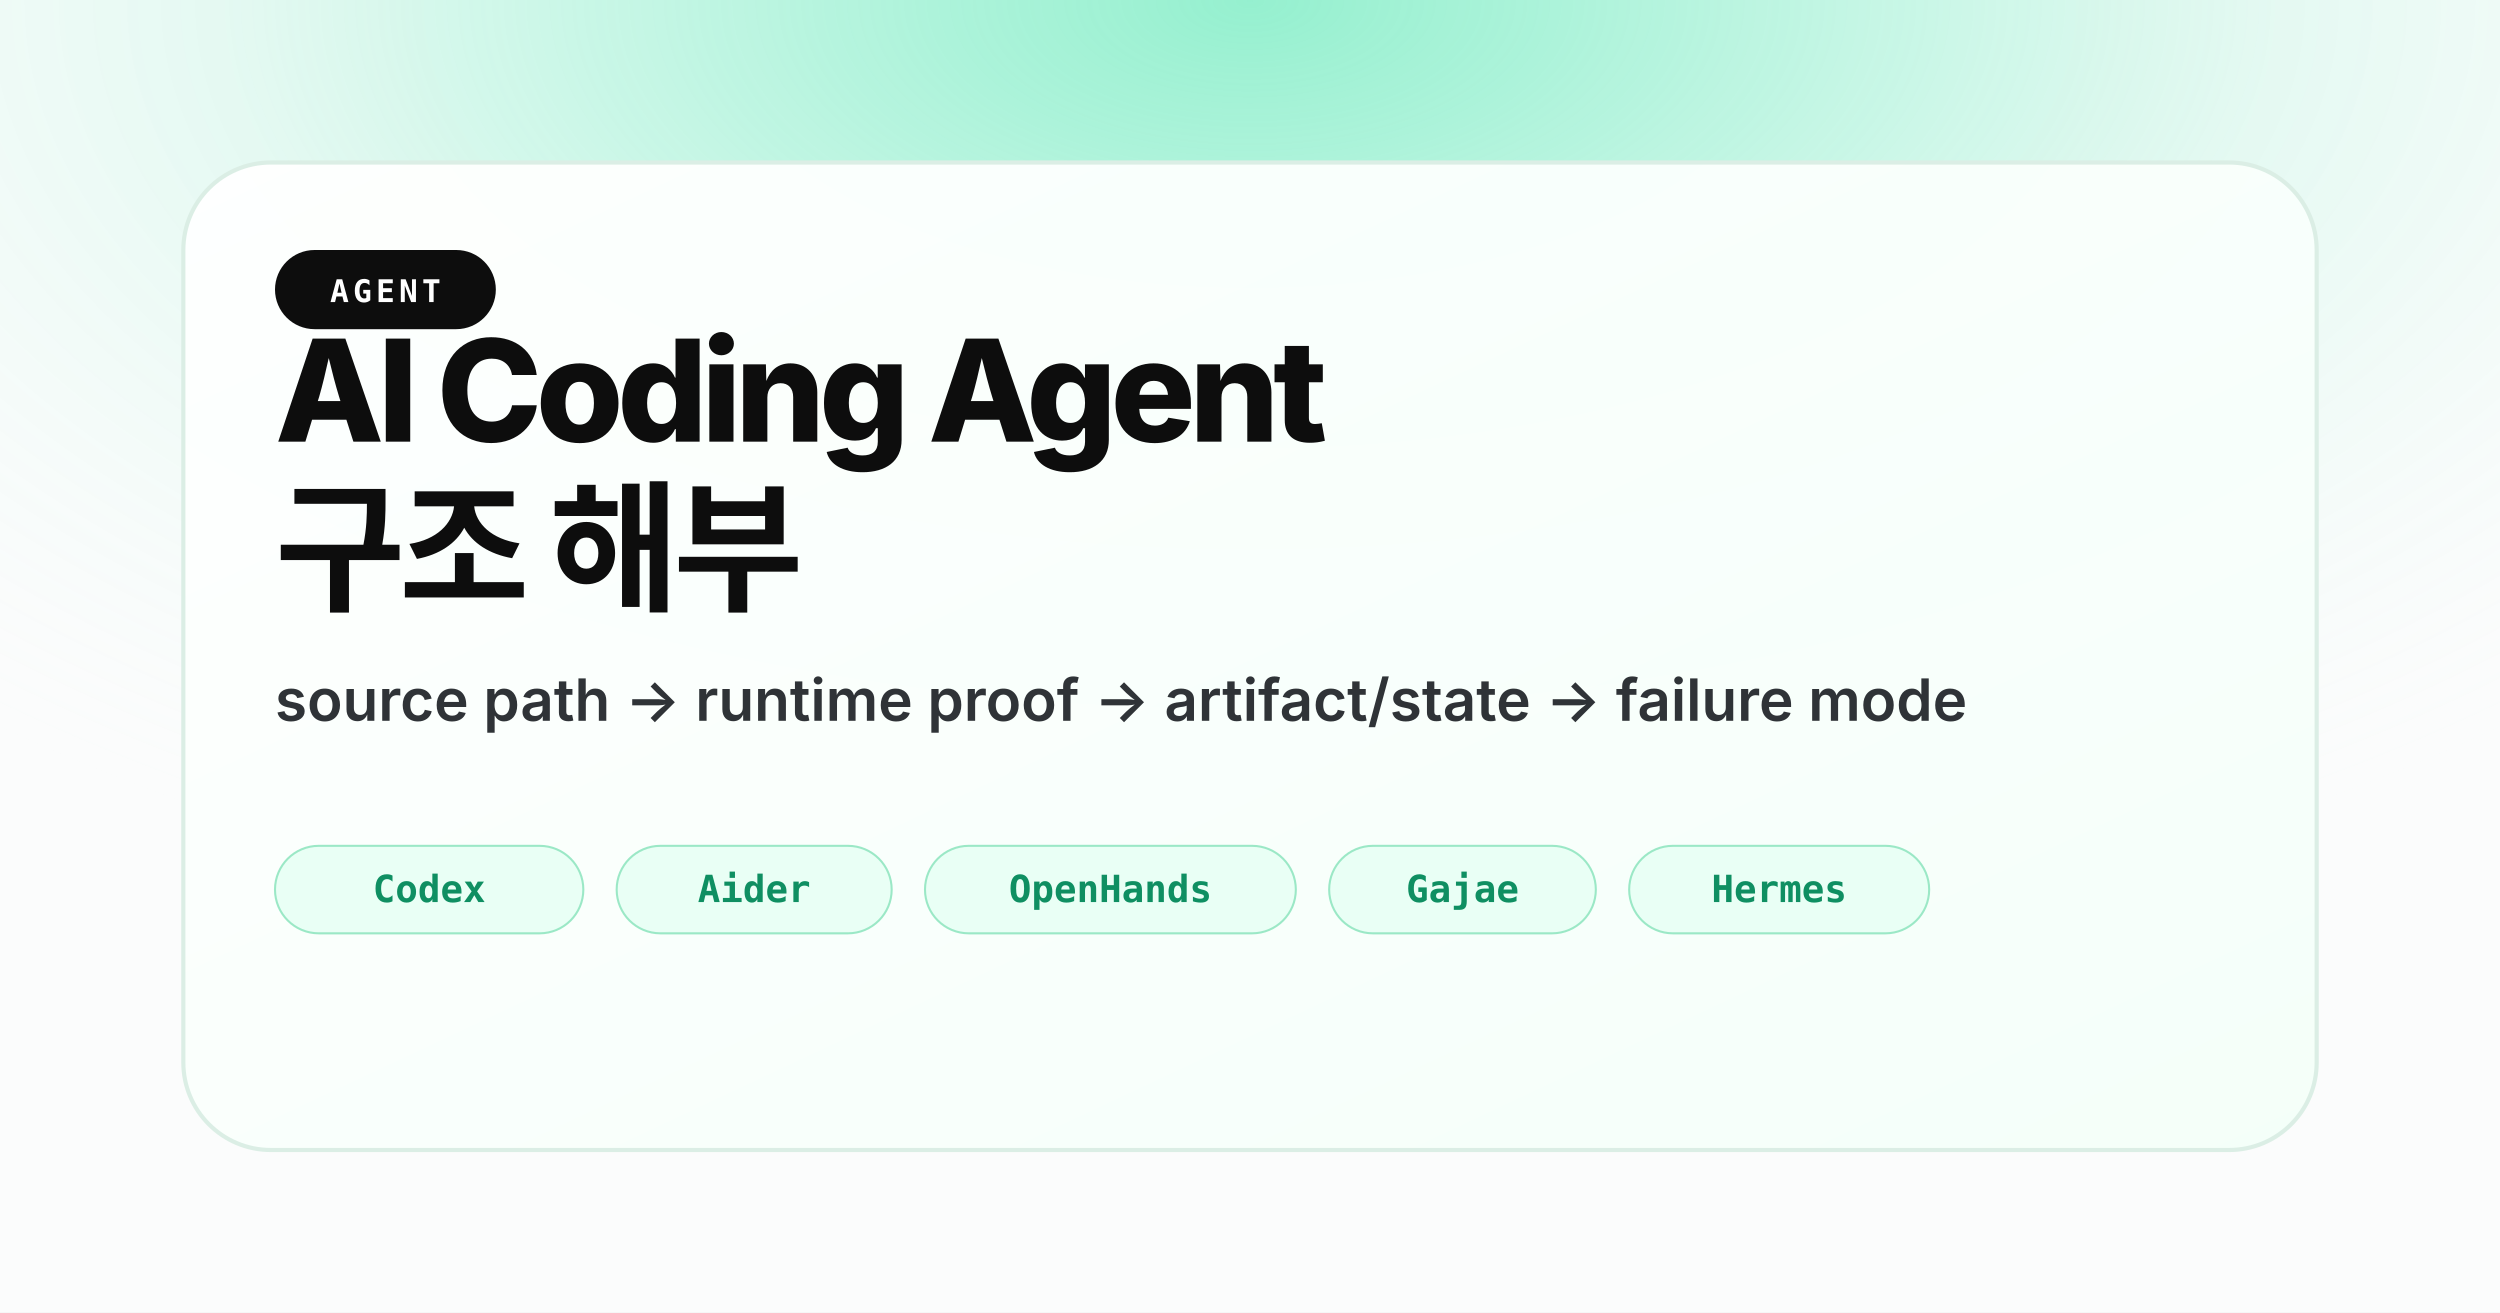
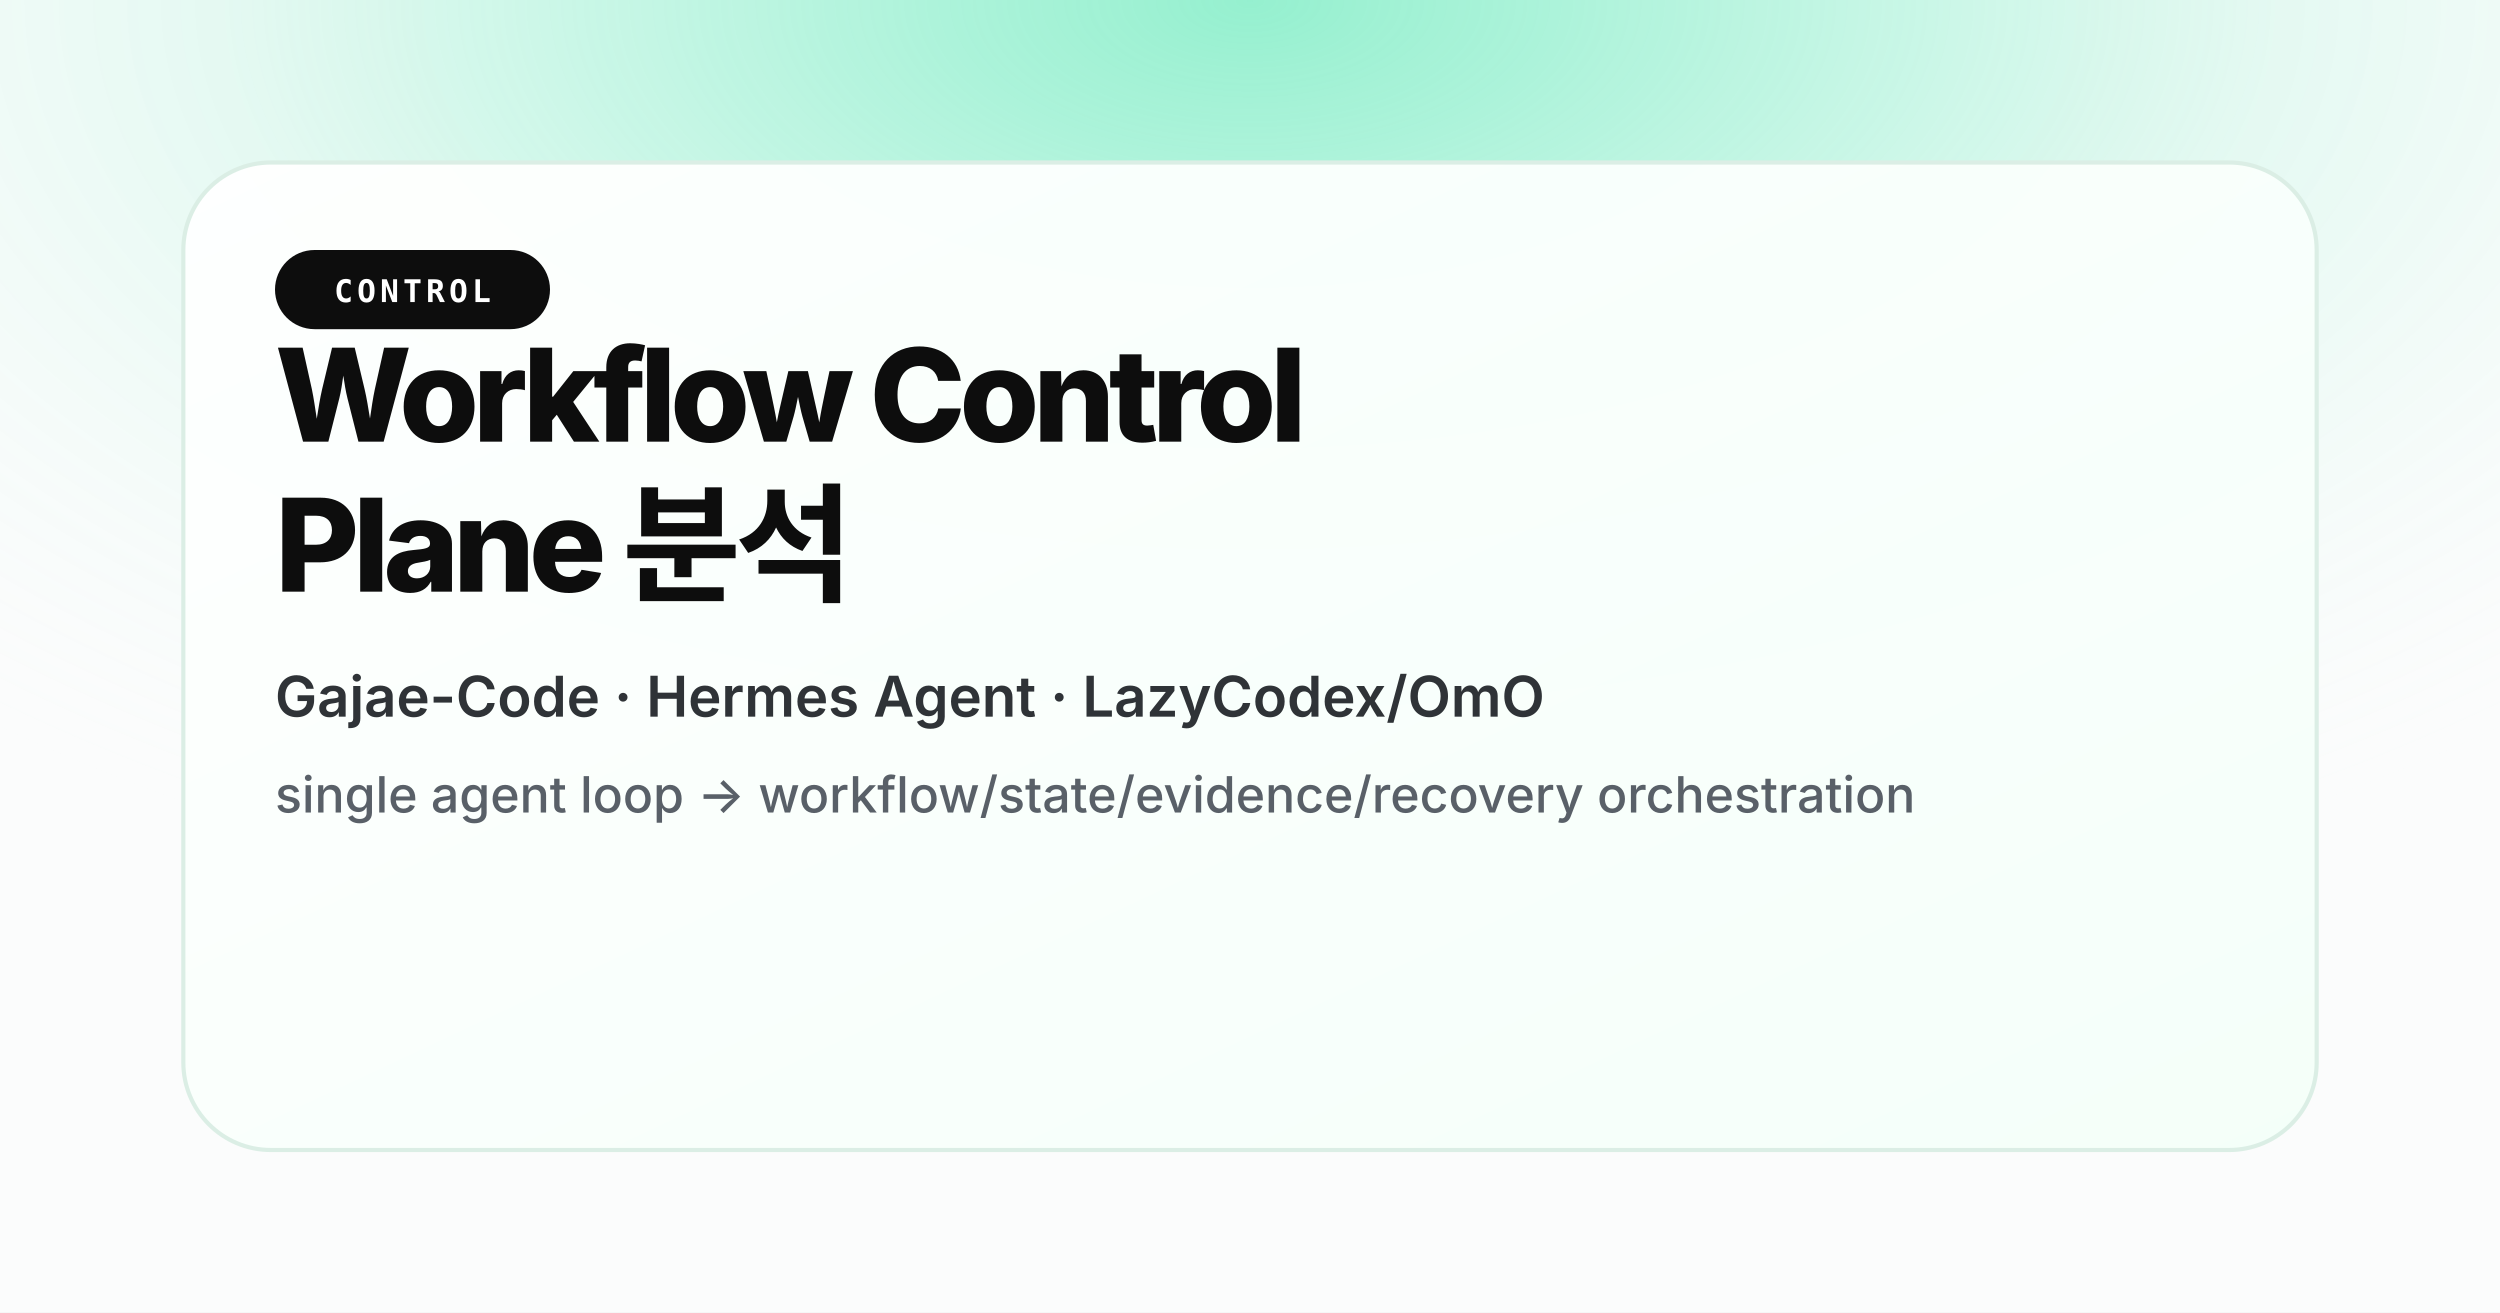
<svg xmlns="http://www.w3.org/2000/svg" width="1200" height="630" viewBox="0 0 1200 630" role="img" aria-labelledby="title desc">
  <defs>
    <radialGradient id="glow" cx="50%" cy="0%" r="75%">
      <stop offset="0%" stop-color="#18e299" stop-opacity="0.45" />
      <stop offset="54%" stop-color="#18e299" stop-opacity="0.10" />
      <stop offset="100%" stop-color="#ffffff" stop-opacity="0" />
    </radialGradient>
    <linearGradient id="card" x1="0" y1="0" x2="1" y2="1">
      <stop offset="0" stop-color="#ffffff" stop-opacity="0.96" />
      <stop offset="1" stop-color="#f4fff9" stop-opacity="0.96" />
    </linearGradient>
  </defs>
  <rect width="1200" height="630" fill="#fbfcfc" />
  <rect width="1200" height="630" fill="url(#glow)" />
  <rect x="88" y="78" width="1024" height="474" rx="42" fill="url(#card)" stroke="#dbeee5" stroke-width="2" />
  <g transform="translate(132 120)">
-     <rect x="0" y="0" width="106" height="38" rx="19" fill="#0d0d0d" />
-     <text x="53" y="25" text-anchor="middle" font-family="ui-monospace, SFMono-Regular, Menlo, Consolas, monospace" font-size="15" font-weight="700" letter-spacing="2" fill="#ffffff">AGENT</text>
-     <text x="0" y="92" font-family="Inter, Apple SD Gothic Neo, Segoe UI, sans-serif" font-size="68" font-weight="800" letter-spacing="-3" fill="#0d0d0d">AI Coding Agent</text>
-     <text x="0" y="168" font-family="Inter, Apple SD Gothic Neo, Segoe UI, sans-serif" font-size="68" font-weight="800" letter-spacing="-3" fill="#0d0d0d">구조 해부</text>
-     <text x="0" y="226" font-family="Inter, Apple SD Gothic Neo, Segoe UI, sans-serif" font-size="28" font-weight="600" fill="#2f3337">source path → runtime proof → artifact/state → failure mode</text>
-     <g transform="translate(0 286)" font-family="ui-monospace, SFMono-Regular, Menlo, Consolas, monospace" font-size="18" font-weight="700" fill="#0f8f62">
-       <rect x="0" y="0" width="148" height="42" rx="21" fill="#e9fff5" stroke="#9be8c6" />
-       <text x="74" y="27" text-anchor="middle">Codex</text>
-       <rect x="164" y="0" width="132" height="42" rx="21" fill="#e9fff5" stroke="#9be8c6" />
-       <text x="230" y="27" text-anchor="middle">Aider</text>
-       <rect x="312" y="0" width="178" height="42" rx="21" fill="#e9fff5" stroke="#9be8c6" />
-       <text x="401" y="27" text-anchor="middle">OpenHands</text>
-       <rect x="506" y="0" width="128" height="42" rx="21" fill="#e9fff5" stroke="#9be8c6" />
-       <text x="570" y="27" text-anchor="middle">Gajae</text>
-       <rect x="650" y="0" width="144" height="42" rx="21" fill="#e9fff5" stroke="#9be8c6" />
-       <text x="722" y="27" text-anchor="middle">Hermes</text>
-     </g>
+     <rect x="0" y="0" width="132" height="38" rx="19" fill="#0d0d0d" />
+     <text x="66" y="25" text-anchor="middle" font-family="ui-monospace, SFMono-Regular, Menlo, Consolas, monospace" font-size="15" font-weight="700" letter-spacing="2" fill="#ffffff">CONTROL</text>
+     <text x="0" y="92" font-family="Inter, Apple SD Gothic Neo, Segoe UI, sans-serif" font-size="62" font-weight="800" letter-spacing="-3" fill="#0d0d0d">Workflow Control</text>
+     <text x="0" y="164" font-family="Inter, Apple SD Gothic Neo, Segoe UI, sans-serif" font-size="62" font-weight="800" letter-spacing="-3" fill="#0d0d0d">Plane 분석</text>
+     <text x="0" y="224" font-family="Inter, Apple SD Gothic Neo, Segoe UI, sans-serif" font-size="27" font-weight="600" fill="#2f3337">Gajae-Code · Hermes Agent · LazyCodex/OmO</text>
+     <text x="0" y="270" font-family="Inter, Apple SD Gothic Neo, Segoe UI, sans-serif" font-size="24" font-weight="500" fill="#596068">single agent loop → workflow/state/evidence/recovery orchestration</text>
  </g>
</svg>
